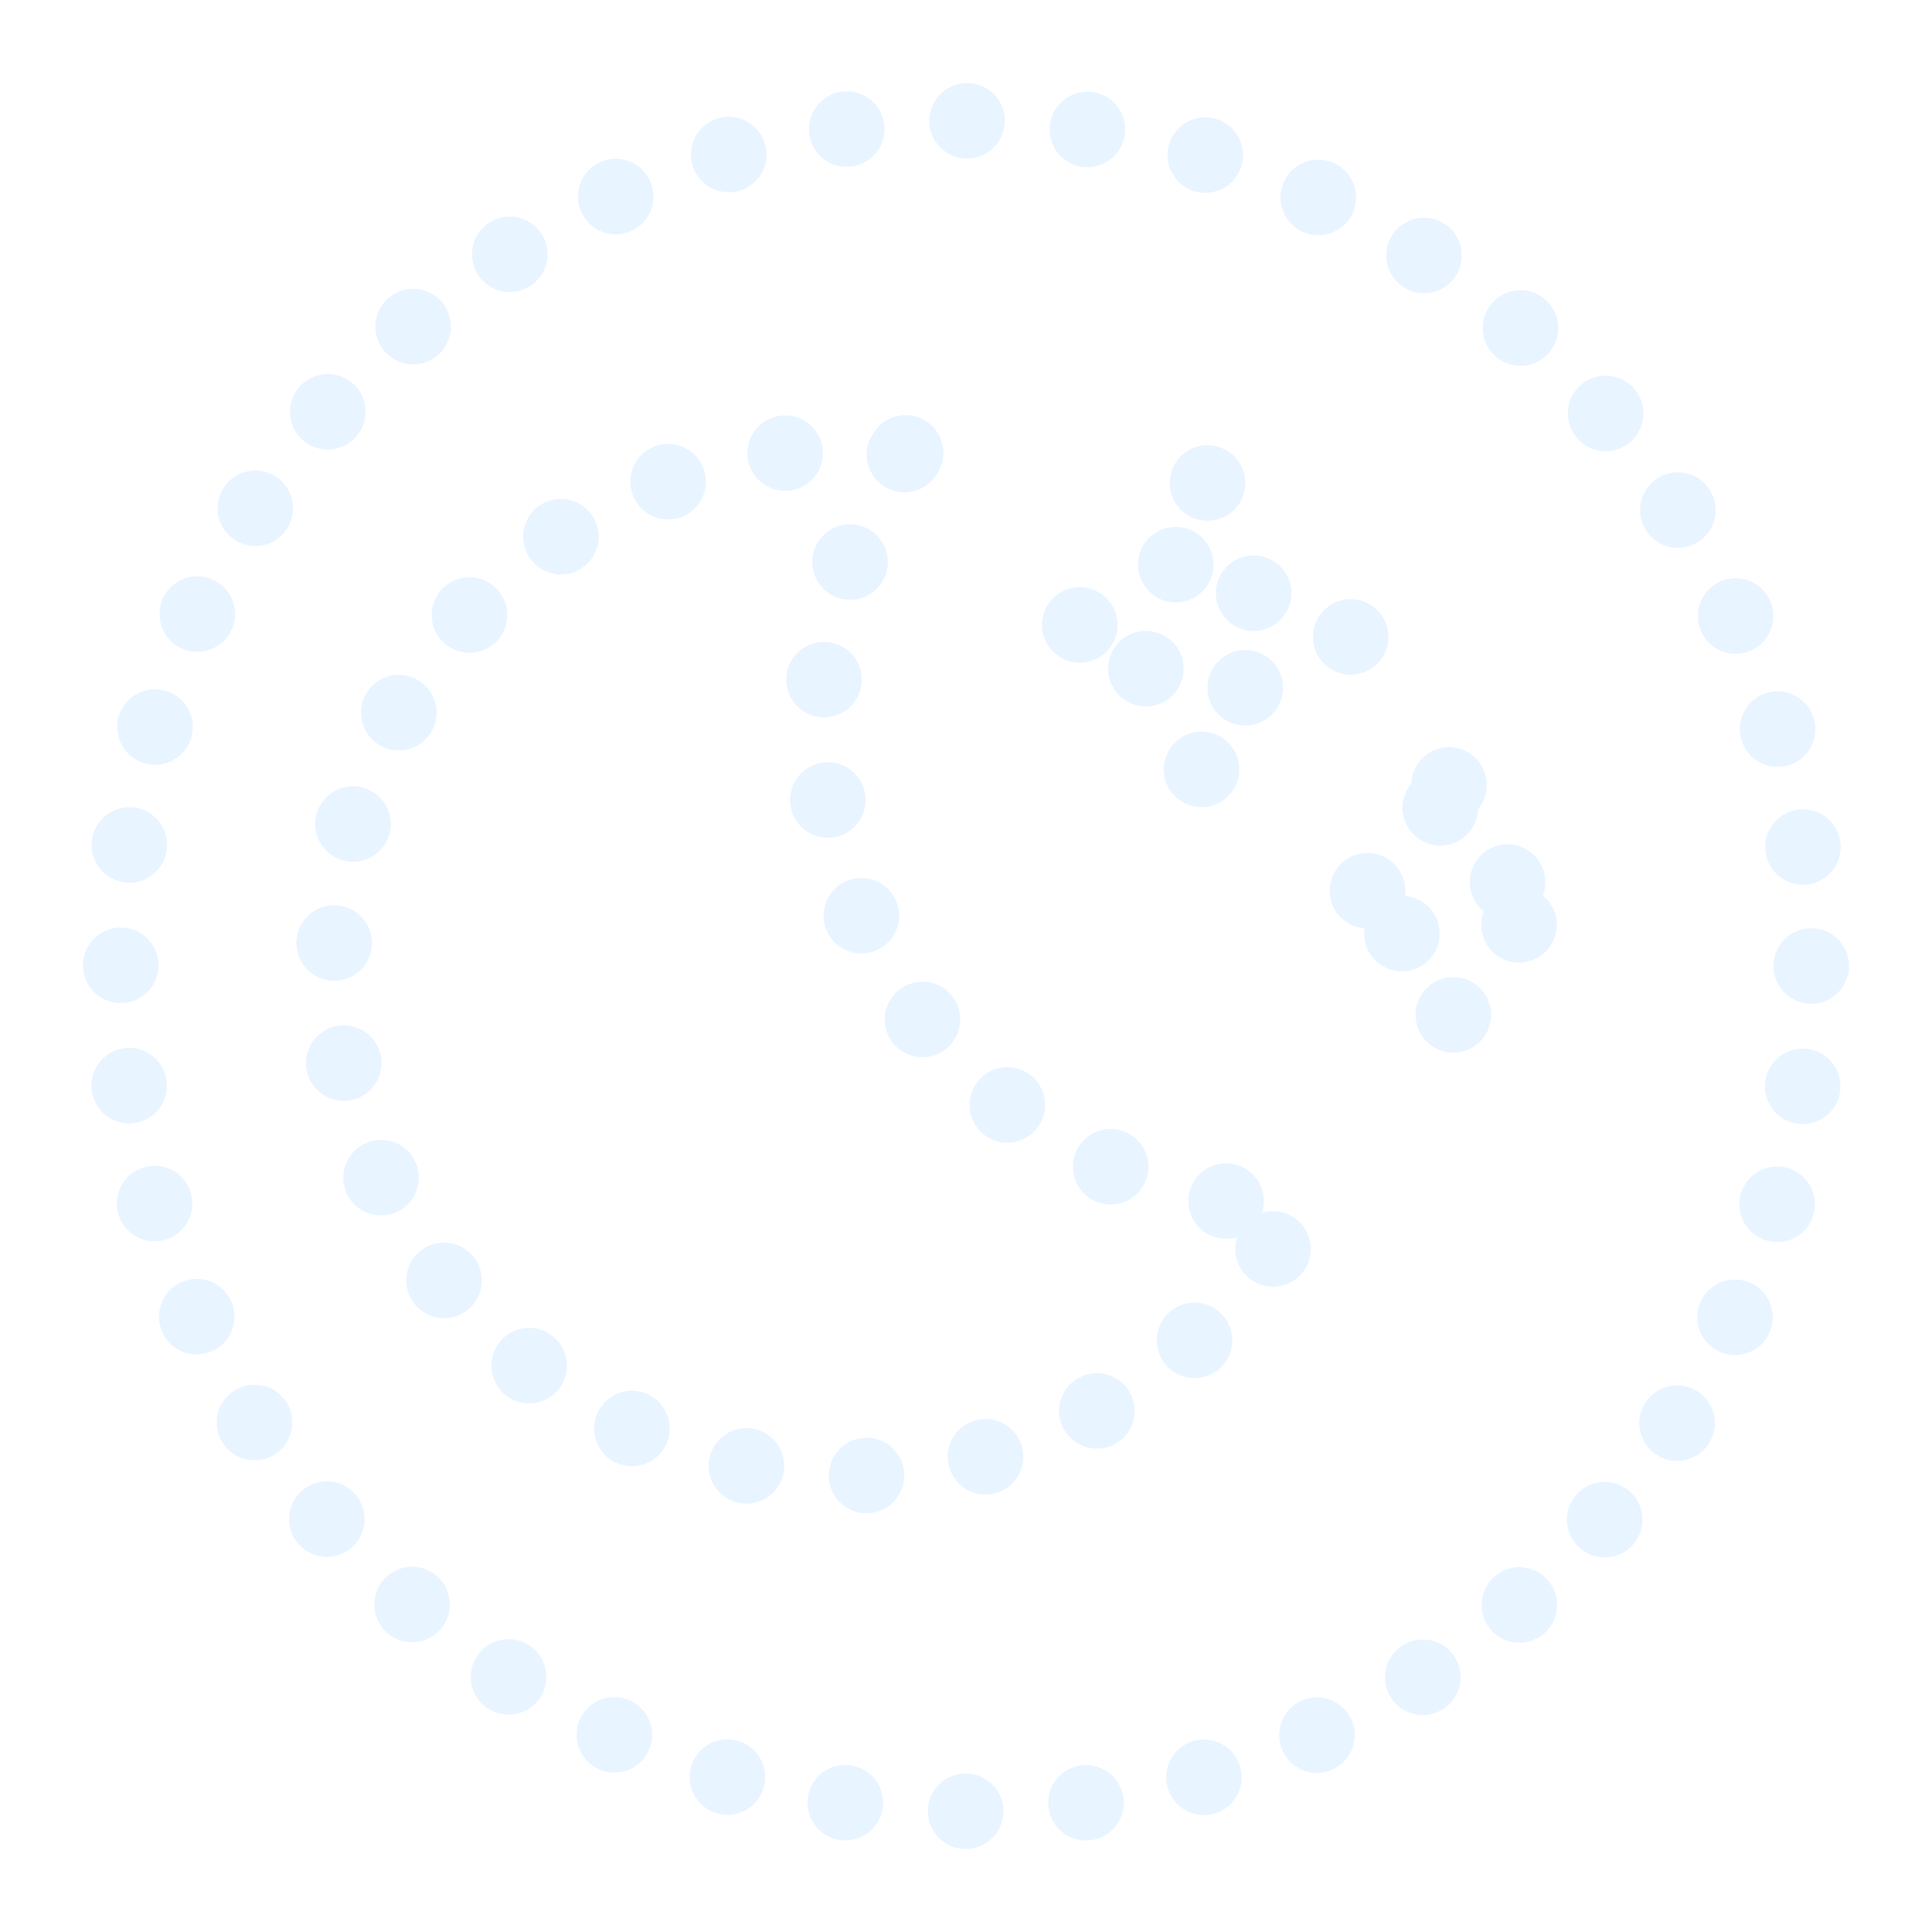
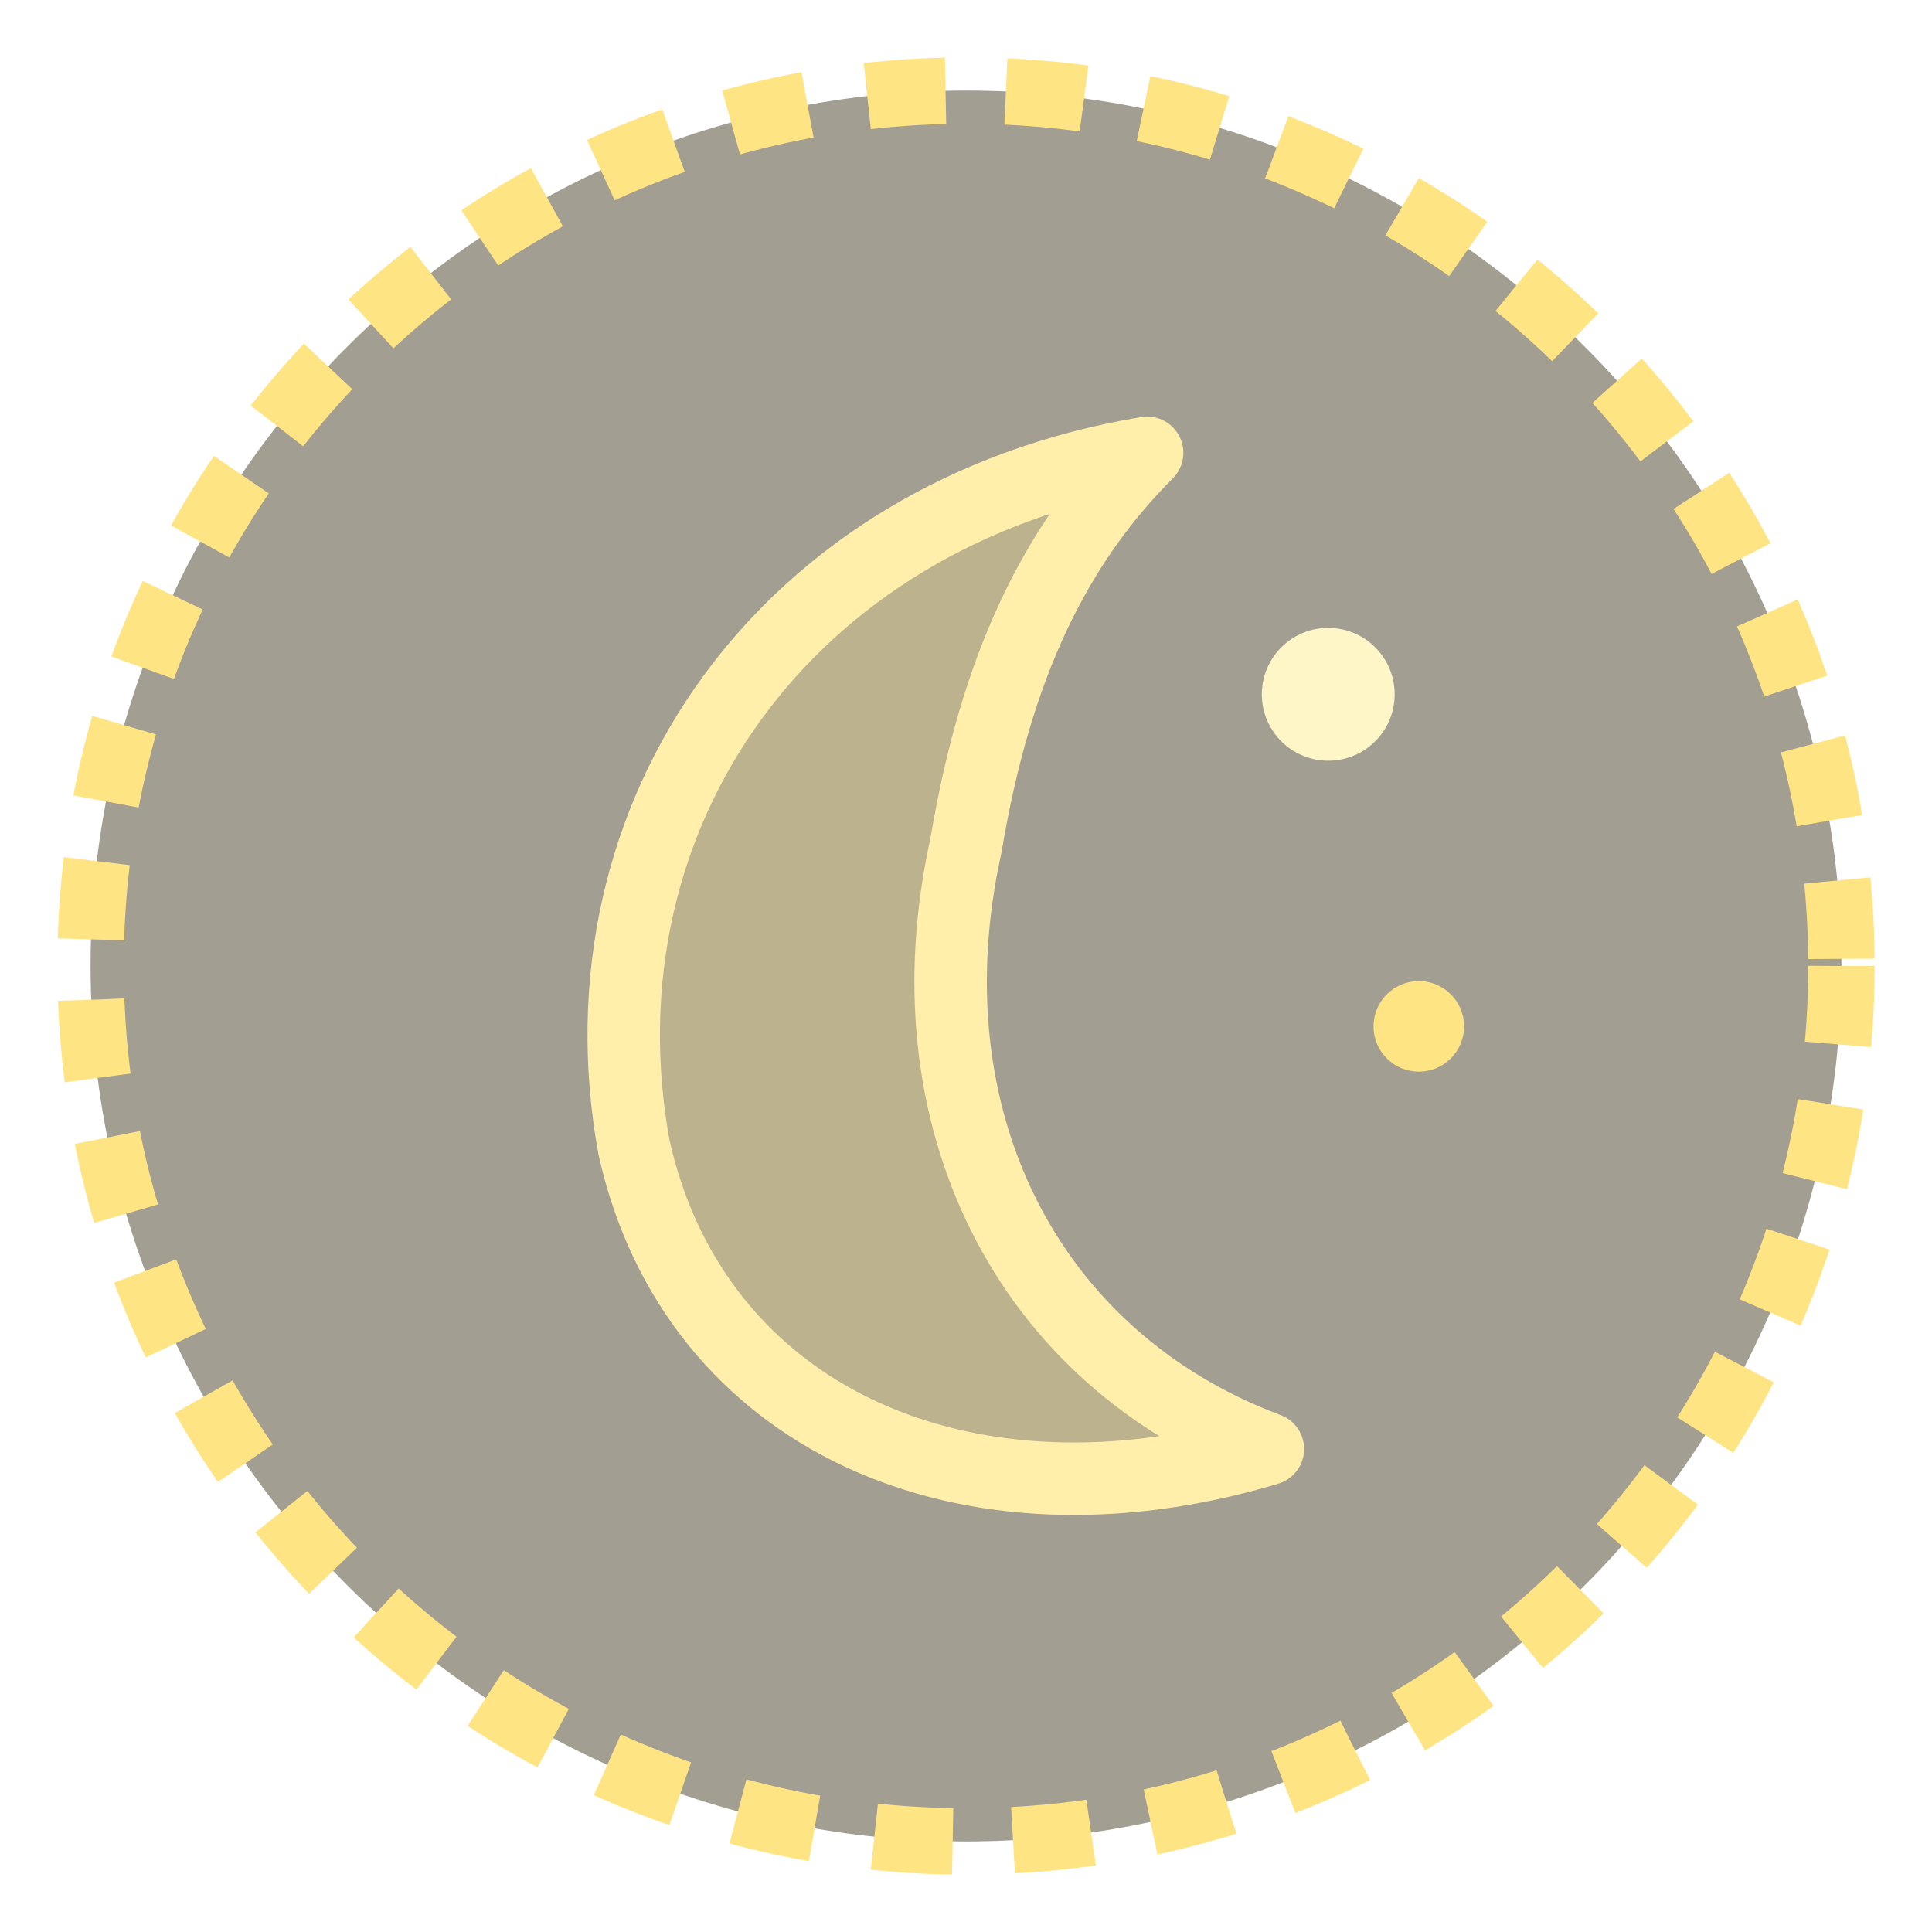
- <svg xmlns="http://www.w3.org/2000/svg" viewBox="0 0 64 64" fill="none" stroke="#e8f4ff" stroke-width="2.5" stroke-linecap="round" stroke-linejoin="round" stroke-dasharray="0 4">
-   <circle cx="32" cy="32" r="28" />
-   <path d="M30 15 A17 17 0 1 0 43 40 A16 16 0 0 1 30 15 Z" />
-   <path d="M40 16 L41.4 19.6 L45 21 L41.4 22.4 L40 26 L38.6 22.4 L35 21 L38.6 19.6 Z" />
-   <path d="M48 26 L49.1 28.9 L52 30 L49.1 31.1 L48 34 L46.9 31.1 L44 30 L46.9 28.9 Z" />
+ <svg xmlns="http://www.w3.org/2000/svg" viewBox="0 0 64 64" fill="none">
+   <circle cx="32" cy="32" r="29" fill="rgba(50,42,14,0.45)" stroke="#ffe484" stroke-width="2.2" stroke-dasharray="2.6 2" />
+   <path d="M38 15C26 17 19 27 21 38C23 47 32 51 42 48C34 45 30 37 32 28C33 22 35 18 38 15Z" fill="rgba(255,228,132,0.28)" stroke="#ffefab" stroke-width="2.4" stroke-linejoin="round" />
+   <circle cx="44" cy="23" r="2.2" fill="#fff6c8" />
+   <circle cx="47" cy="34" r="1.5" fill="#ffe484" />
</svg>
